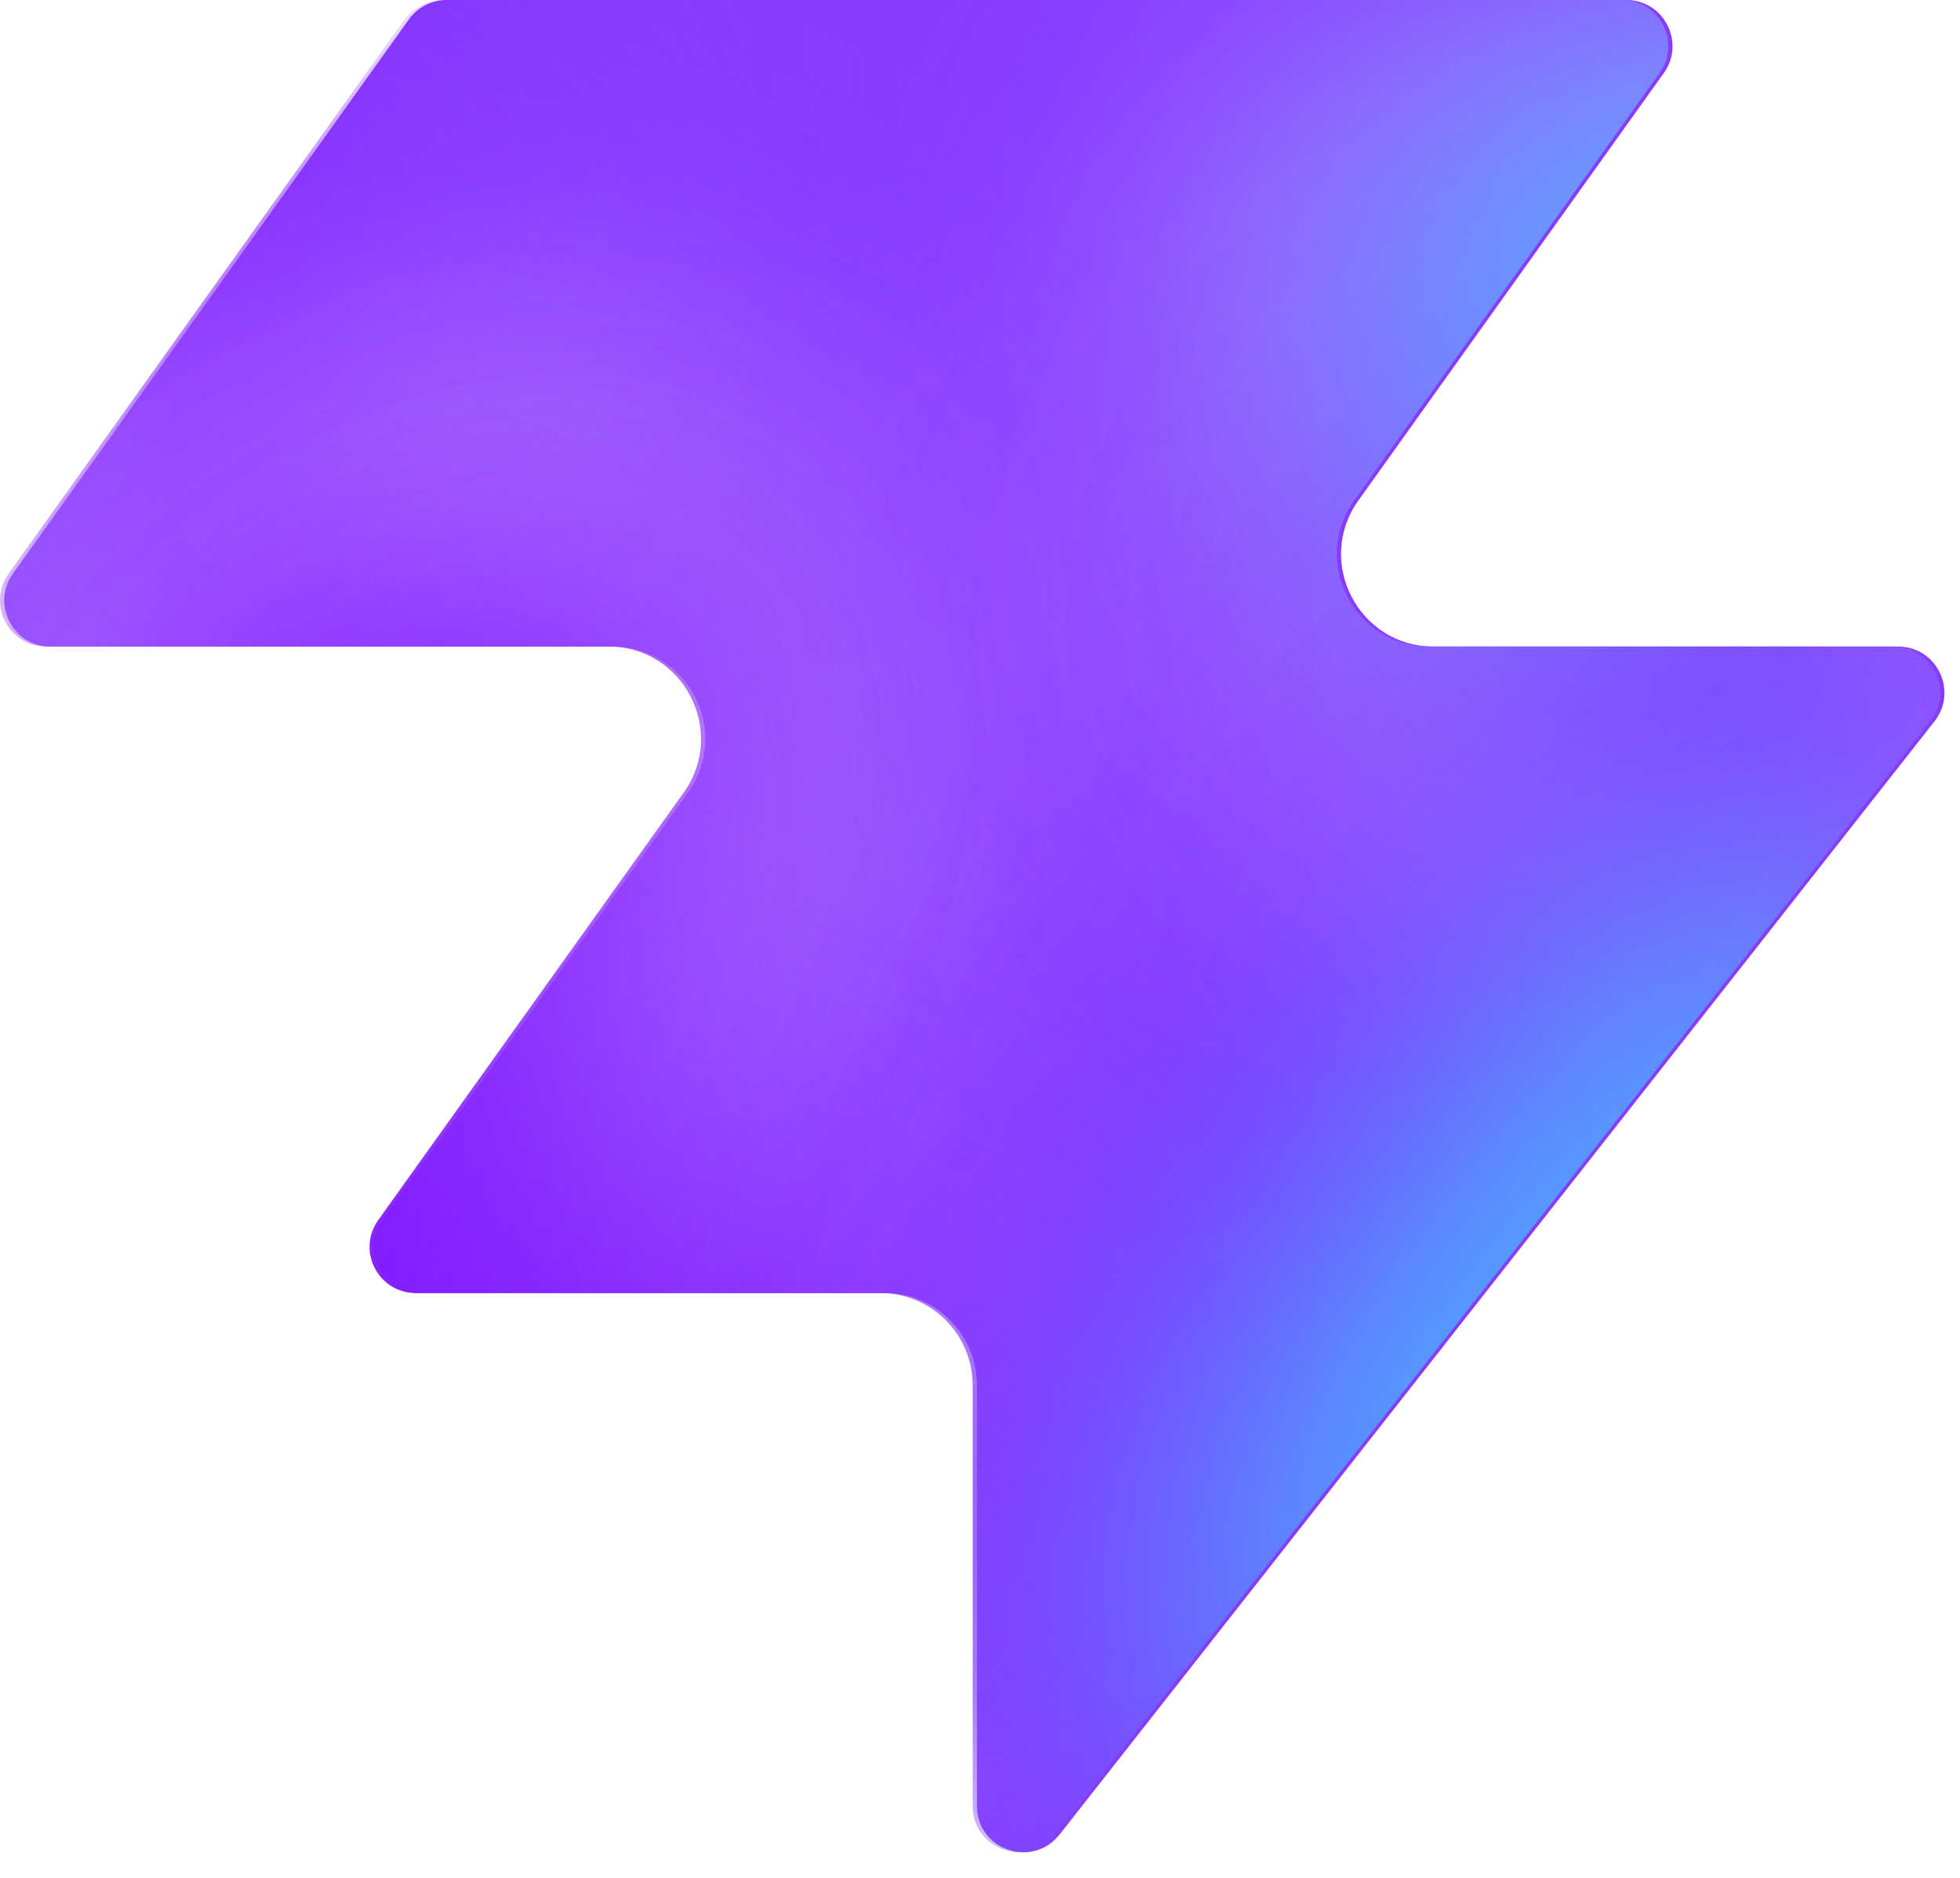
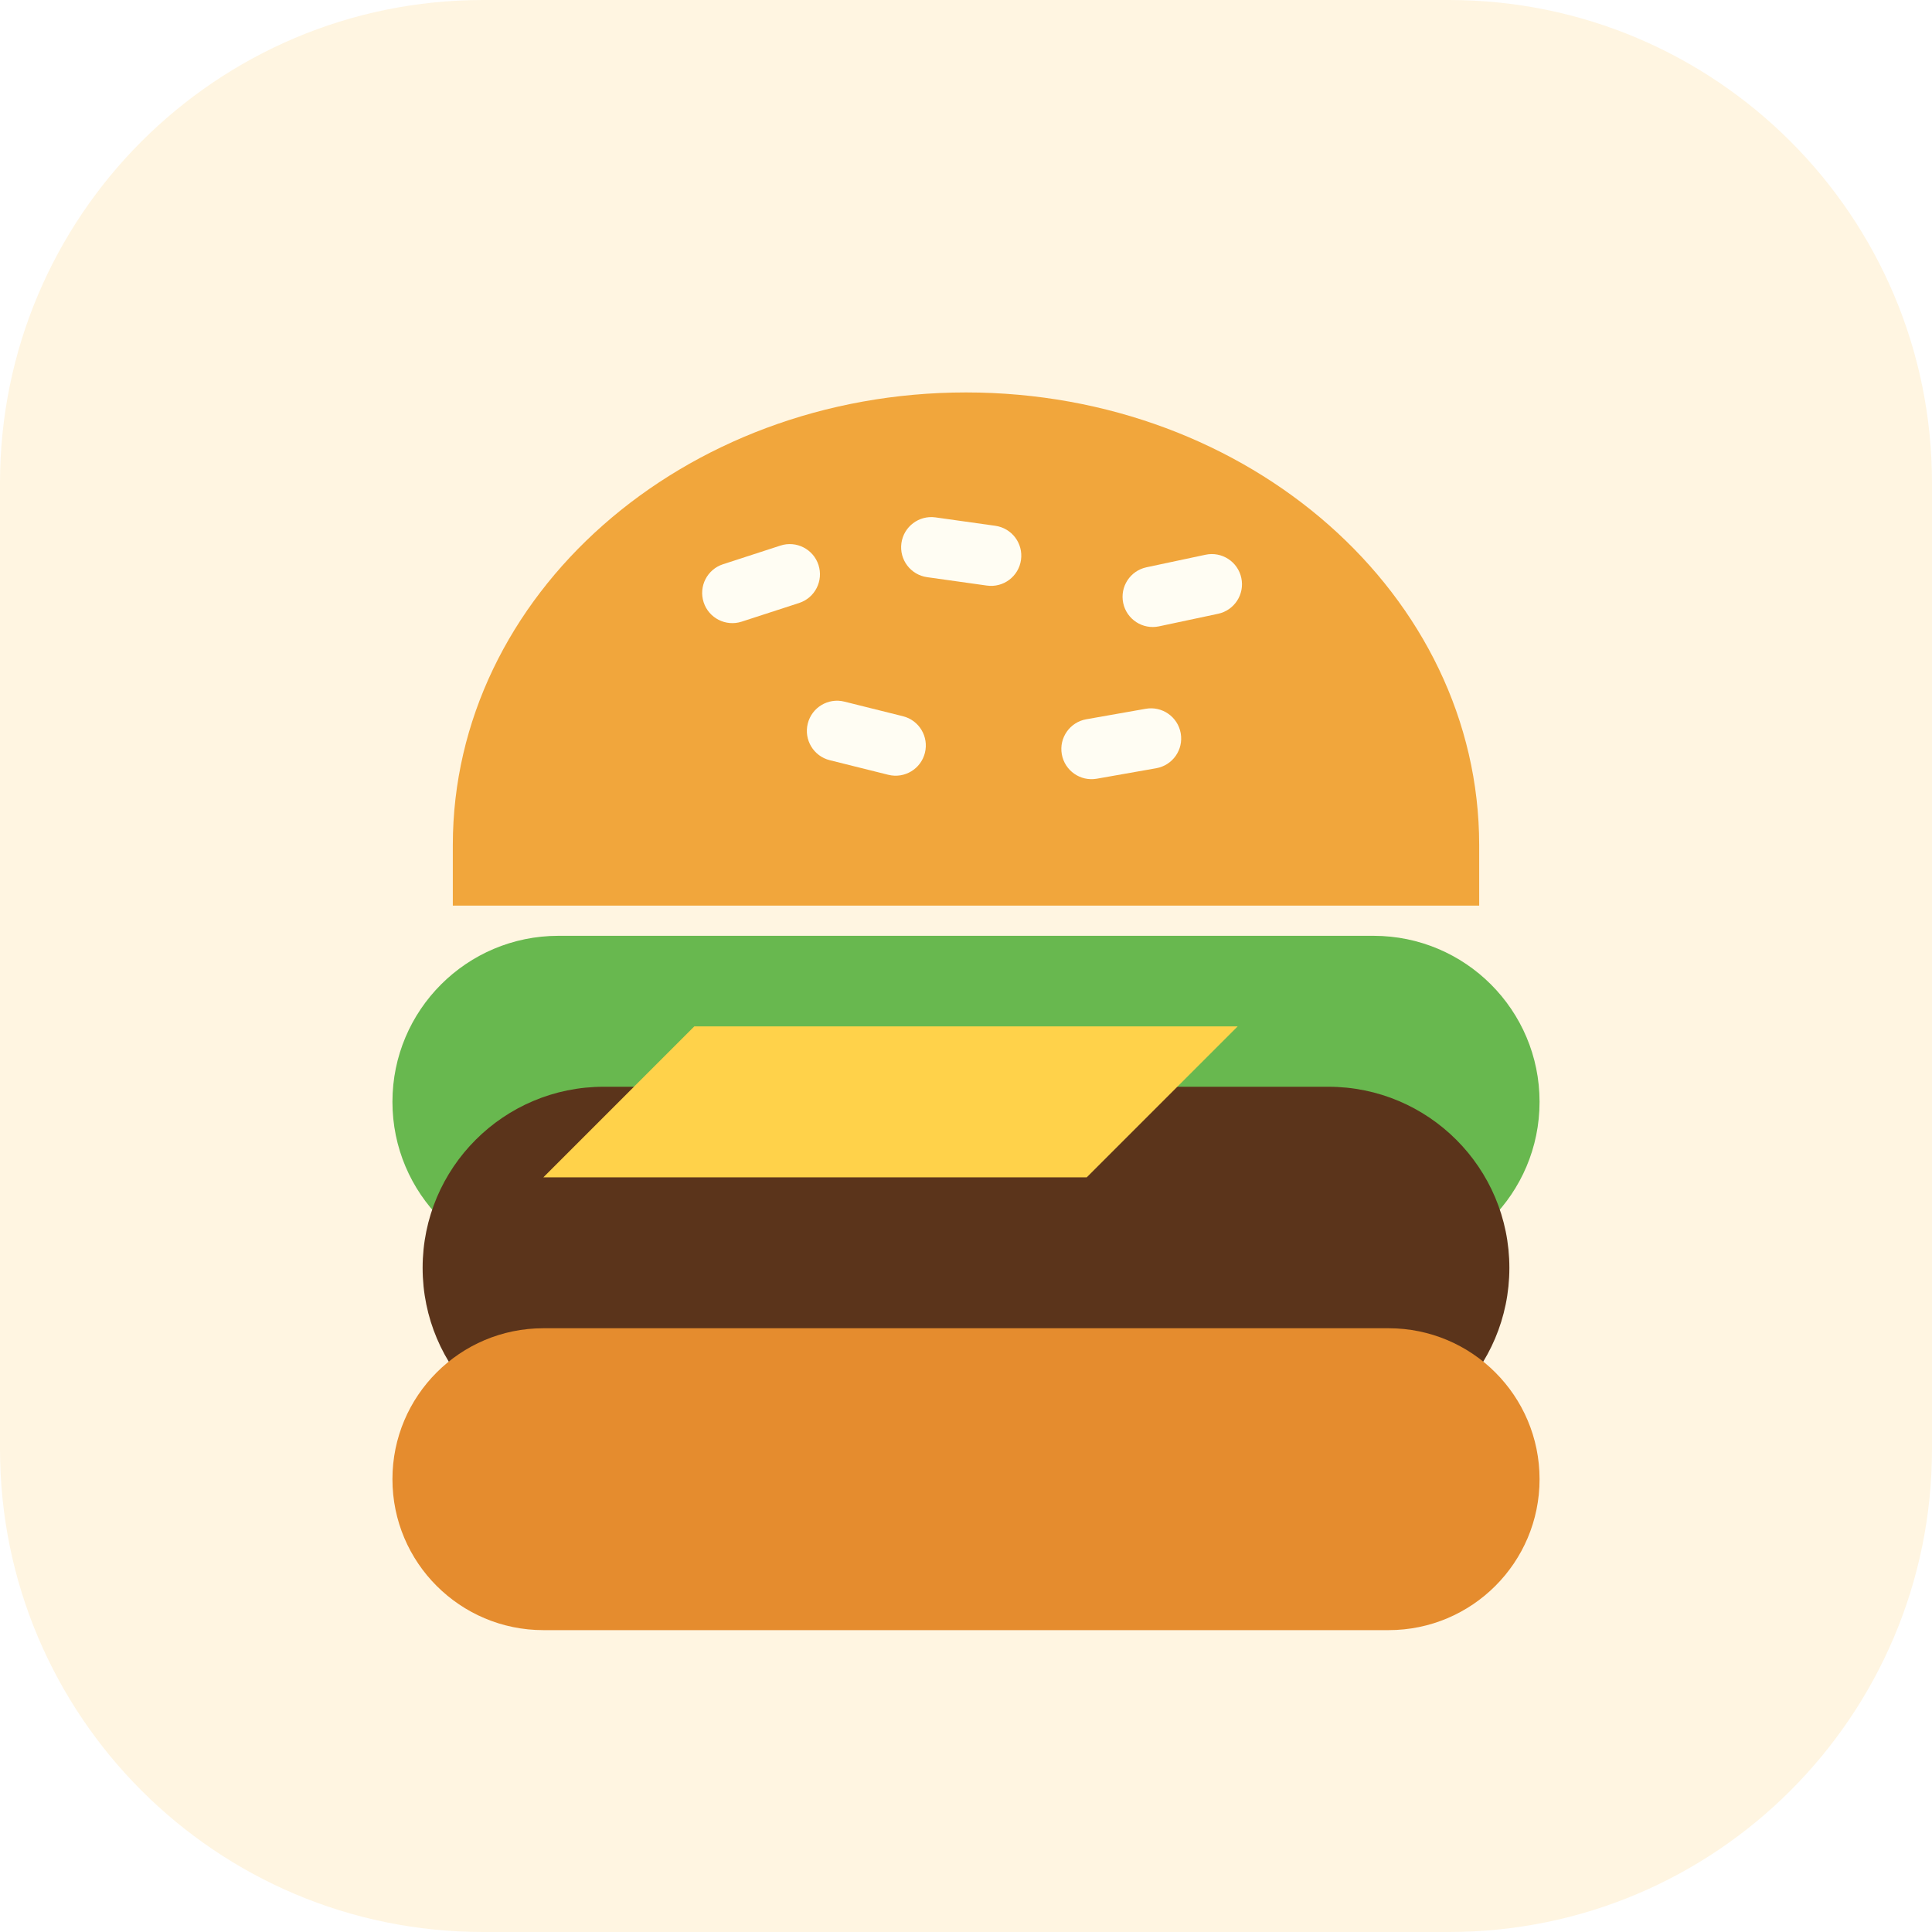
- <svg xmlns="http://www.w3.org/2000/svg" width="48" height="46" fill="none" viewBox="0 0 48 46">
-   <path fill="#863bff" d="M25.946 44.938c-.664.845-2.021.375-2.021-.698V33.937a2.26 2.26 0 0 0-2.262-2.262H10.287c-.92 0-1.456-1.04-.92-1.788l7.48-10.471c1.07-1.497 0-3.578-1.842-3.578H1.237c-.92 0-1.456-1.04-.92-1.788L10.013.474c.214-.297.556-.474.92-.474h28.894c.92 0 1.456 1.04.92 1.788l-7.48 10.471c-1.07 1.498 0 3.579 1.842 3.579h11.377c.943 0 1.473 1.088.89 1.83L25.947 44.94z" style="fill:#863bff;fill:color(display-p3 .525 .23 1);fill-opacity:1" />
-   <mask id="a" width="48" height="46" x="0" y="0" maskUnits="userSpaceOnUse" style="mask-type:alpha">
-     <path fill="#000" d="M25.842 44.938c-.664.844-2.021.375-2.021-.698V33.937a2.26 2.26 0 0 0-2.262-2.262H10.183c-.92 0-1.456-1.04-.92-1.788l7.48-10.471c1.07-1.498 0-3.579-1.842-3.579H1.133c-.92 0-1.456-1.04-.92-1.787L9.91.473c.214-.297.556-.474.92-.474h28.894c.92 0 1.456 1.04.92 1.788l-7.48 10.471c-1.07 1.498 0 3.578 1.842 3.578h11.377c.943 0 1.473 1.088.89 1.832L25.843 44.94z" style="fill:#000;fill-opacity:1" />
-   </mask>
-   <g mask="url(#a)">
-     <g filter="url(#b)">
-       <ellipse cx="5.508" cy="14.704" fill="#ede6ff" rx="5.508" ry="14.704" style="fill:#ede6ff;fill:color(display-p3 .927 .903 1);fill-opacity:1" transform="matrix(.00324 1 1 -.00324 -4.47 31.516)" />
-     </g>
-     <g filter="url(#c)">
-       <ellipse cx="10.399" cy="29.851" fill="#ede6ff" rx="10.399" ry="29.851" style="fill:#ede6ff;fill:color(display-p3 .927 .903 1);fill-opacity:1" transform="matrix(.00324 1 1 -.00324 -39.328 7.883)" />
-     </g>
-     <g filter="url(#d)">
-       <ellipse cx="5.508" cy="30.487" fill="#7e14ff" rx="5.508" ry="30.487" style="fill:#7e14ff;fill:color(display-p3 .492 .077 1);fill-opacity:1" transform="rotate(89.814 -25.913 -14.639)scale(1 -1)" />
-     </g>
-     <g filter="url(#e)">
-       <ellipse cx="5.508" cy="30.599" fill="#7e14ff" rx="5.508" ry="30.599" style="fill:#7e14ff;fill:color(display-p3 .492 .077 1);fill-opacity:1" transform="rotate(89.814 -32.644 -3.334)scale(1 -1)" />
-     </g>
-     <g filter="url(#f)">
-       <ellipse cx="5.508" cy="30.599" fill="#7e14ff" rx="5.508" ry="30.599" style="fill:#7e14ff;fill:color(display-p3 .492 .077 1);fill-opacity:1" transform="matrix(.00324 1 1 -.00324 -34.34 30.47)" />
-     </g>
-     <g filter="url(#g)">
-       <ellipse cx="14.072" cy="22.078" fill="#ede6ff" rx="14.072" ry="22.078" style="fill:#ede6ff;fill:color(display-p3 .927 .903 1);fill-opacity:1" transform="rotate(93.35 24.506 48.493)scale(-1 1)" />
-     </g>
-     <g filter="url(#h)">
-       <ellipse cx="3.47" cy="21.501" fill="#7e14ff" rx="3.47" ry="21.501" style="fill:#7e14ff;fill:color(display-p3 .492 .077 1);fill-opacity:1" transform="rotate(89.009 28.708 47.59)scale(-1 1)" />
-     </g>
-     <g filter="url(#i)">
-       <ellipse cx="3.47" cy="21.501" fill="#7e14ff" rx="3.47" ry="21.501" style="fill:#7e14ff;fill:color(display-p3 .492 .077 1);fill-opacity:1" transform="rotate(89.009 28.708 47.59)scale(-1 1)" />
-     </g>
-     <g filter="url(#j)">
-       <ellipse cx=".387" cy="8.972" fill="#7e14ff" rx="4.407" ry="29.108" style="fill:#7e14ff;fill:color(display-p3 .492 .077 1);fill-opacity:1" transform="rotate(39.51 .387 8.972)" />
-     </g>
-     <g filter="url(#k)">
-       <ellipse cx="47.523" cy="-6.092" fill="#7e14ff" rx="4.407" ry="29.108" style="fill:#7e14ff;fill:color(display-p3 .492 .077 1);fill-opacity:1" transform="rotate(37.892 47.523 -6.092)" />
-     </g>
-     <g filter="url(#l)">
-       <ellipse cx="41.412" cy="6.333" fill="#47bfff" rx="5.971" ry="9.665" style="fill:#47bfff;fill:color(display-p3 .28 .748 1);fill-opacity:1" transform="rotate(37.892 41.412 6.333)" />
-     </g>
-     <g filter="url(#m)">
-       <ellipse cx="-1.879" cy="38.332" fill="#7e14ff" rx="4.407" ry="29.108" style="fill:#7e14ff;fill:color(display-p3 .492 .077 1);fill-opacity:1" transform="rotate(37.892 -1.88 38.332)" />
-     </g>
-     <g filter="url(#n)">
-       <ellipse cx="-1.879" cy="38.332" fill="#7e14ff" rx="4.407" ry="29.108" style="fill:#7e14ff;fill:color(display-p3 .492 .077 1);fill-opacity:1" transform="rotate(37.892 -1.88 38.332)" />
-     </g>
-     <g filter="url(#o)">
-       <ellipse cx="35.651" cy="29.907" fill="#7e14ff" rx="4.407" ry="29.108" style="fill:#7e14ff;fill:color(display-p3 .492 .077 1);fill-opacity:1" transform="rotate(37.892 35.651 29.907)" />
-     </g>
-     <g filter="url(#p)">
-       <ellipse cx="38.418" cy="32.4" fill="#47bfff" rx="5.971" ry="15.297" style="fill:#47bfff;fill:color(display-p3 .28 .748 1);fill-opacity:1" transform="rotate(37.892 38.418 32.4)" />
-     </g>
+ <svg xmlns="http://www.w3.org/2000/svg" viewBox="0 0 64 64" fill="none">
+   <rect width="64" height="64" rx="16" fill="#FFF5E1" />
+   <path d="M15 28C15 19.716 22.611 13 32 13C41.389 13 49 19.716 49 28V30H15V28Z" fill="#F1A63C" />
+   <path d="M18.5 31H45.5C48.538 31 51 33.462 51 36.5C51 39.538 48.538 42 45.5 42H18.5C15.462 42 13 39.538 13 36.5C13 33.462 15.462 31 18.5 31Z" fill="#68B84F" />
+   <path d="M20 36H44C47.314 36 50 38.686 50 42C50 45.314 47.314 48 44 48H20C16.686 48 14 45.314 14 42C14 38.686 16.686 36 20 36Z" fill="#5B341B" />
+   <path d="M23 34H41L36 39H18L23 34Z" fill="#FFD24A" />
+   <path d="M18 44H46C48.761 44 51 46.239 51 49C51 51.761 48.761 54 46 54H18C15.239 54 13 51.761 13 49C13 46.239 15.239 44 18 44Z" fill="#E58C2E" />
+   <g fill="#FFFDF3">
+     <rect x="23" y="19" width="4" height="2" rx="1" transform="rotate(-18 23 19)" />
+     <rect x="30" y="17" width="4" height="2" rx="1" transform="rotate(8 30 17)" />
+     <rect x="37" y="19" width="4" height="2" rx="1" transform="rotate(-12 37 19)" />
+     <rect x="27" y="23" width="4" height="2" rx="1" transform="rotate(14 27 23)" />
+     <rect x="35" y="24" width="4" height="2" rx="1" transform="rotate(-10 35 24)" />
  </g>
-   <defs>
-     <filter id="b" width="60.045" height="41.654" x="-19.77" y="16.149" color-interpolation-filters="sRGB" filterUnits="userSpaceOnUse">
-       <feFlood flood-opacity="0" result="BackgroundImageFix" />
-       <feBlend in="SourceGraphic" in2="BackgroundImageFix" result="shape" />
-       <feGaussianBlur result="effect1_foregroundBlur_2002_17158" stdDeviation="7.659" />
-     </filter>
-     <filter id="c" width="90.34" height="51.437" x="-54.613" y="-7.533" color-interpolation-filters="sRGB" filterUnits="userSpaceOnUse">
-       <feFlood flood-opacity="0" result="BackgroundImageFix" />
-       <feBlend in="SourceGraphic" in2="BackgroundImageFix" result="shape" />
-       <feGaussianBlur result="effect1_foregroundBlur_2002_17158" stdDeviation="7.659" />
-     </filter>
-     <filter id="d" width="79.355" height="29.4" x="-49.64" y="2.03" color-interpolation-filters="sRGB" filterUnits="userSpaceOnUse">
-       <feFlood flood-opacity="0" result="BackgroundImageFix" />
-       <feBlend in="SourceGraphic" in2="BackgroundImageFix" result="shape" />
-       <feGaussianBlur result="effect1_foregroundBlur_2002_17158" stdDeviation="4.596" />
-     </filter>
-     <filter id="e" width="79.579" height="29.4" x="-45.045" y="20.029" color-interpolation-filters="sRGB" filterUnits="userSpaceOnUse">
-       <feFlood flood-opacity="0" result="BackgroundImageFix" />
-       <feBlend in="SourceGraphic" in2="BackgroundImageFix" result="shape" />
-       <feGaussianBlur result="effect1_foregroundBlur_2002_17158" stdDeviation="4.596" />
-     </filter>
-     <filter id="f" width="79.579" height="29.4" x="-43.513" y="21.178" color-interpolation-filters="sRGB" filterUnits="userSpaceOnUse">
-       <feFlood flood-opacity="0" result="BackgroundImageFix" />
-       <feBlend in="SourceGraphic" in2="BackgroundImageFix" result="shape" />
-       <feGaussianBlur result="effect1_foregroundBlur_2002_17158" stdDeviation="4.596" />
-     </filter>
-     <filter id="g" width="74.749" height="58.852" x="15.756" y="-17.901" color-interpolation-filters="sRGB" filterUnits="userSpaceOnUse">
-       <feFlood flood-opacity="0" result="BackgroundImageFix" />
-       <feBlend in="SourceGraphic" in2="BackgroundImageFix" result="shape" />
-       <feGaussianBlur result="effect1_foregroundBlur_2002_17158" stdDeviation="7.659" />
-     </filter>
-     <filter id="h" width="61.377" height="25.362" x="23.548" y="2.284" color-interpolation-filters="sRGB" filterUnits="userSpaceOnUse">
-       <feFlood flood-opacity="0" result="BackgroundImageFix" />
-       <feBlend in="SourceGraphic" in2="BackgroundImageFix" result="shape" />
-       <feGaussianBlur result="effect1_foregroundBlur_2002_17158" stdDeviation="4.596" />
-     </filter>
-     <filter id="i" width="61.377" height="25.362" x="23.548" y="2.284" color-interpolation-filters="sRGB" filterUnits="userSpaceOnUse">
-       <feFlood flood-opacity="0" result="BackgroundImageFix" />
-       <feBlend in="SourceGraphic" in2="BackgroundImageFix" result="shape" />
-       <feGaussianBlur result="effect1_foregroundBlur_2002_17158" stdDeviation="4.596" />
-     </filter>
-     <filter id="j" width="56.045" height="63.649" x="-27.636" y="-22.853" color-interpolation-filters="sRGB" filterUnits="userSpaceOnUse">
-       <feFlood flood-opacity="0" result="BackgroundImageFix" />
-       <feBlend in="SourceGraphic" in2="BackgroundImageFix" result="shape" />
-       <feGaussianBlur result="effect1_foregroundBlur_2002_17158" stdDeviation="4.596" />
-     </filter>
-     <filter id="k" width="54.814" height="64.646" x="20.116" y="-38.415" color-interpolation-filters="sRGB" filterUnits="userSpaceOnUse">
-       <feFlood flood-opacity="0" result="BackgroundImageFix" />
-       <feBlend in="SourceGraphic" in2="BackgroundImageFix" result="shape" />
-       <feGaussianBlur result="effect1_foregroundBlur_2002_17158" stdDeviation="4.596" />
-     </filter>
-     <filter id="l" width="33.541" height="35.313" x="24.641" y="-11.323" color-interpolation-filters="sRGB" filterUnits="userSpaceOnUse">
-       <feFlood flood-opacity="0" result="BackgroundImageFix" />
-       <feBlend in="SourceGraphic" in2="BackgroundImageFix" result="shape" />
-       <feGaussianBlur result="effect1_foregroundBlur_2002_17158" stdDeviation="4.596" />
-     </filter>
-     <filter id="m" width="54.814" height="64.646" x="-29.286" y="6.009" color-interpolation-filters="sRGB" filterUnits="userSpaceOnUse">
-       <feFlood flood-opacity="0" result="BackgroundImageFix" />
-       <feBlend in="SourceGraphic" in2="BackgroundImageFix" result="shape" />
-       <feGaussianBlur result="effect1_foregroundBlur_2002_17158" stdDeviation="4.596" />
-     </filter>
-     <filter id="n" width="54.814" height="64.646" x="-29.286" y="6.009" color-interpolation-filters="sRGB" filterUnits="userSpaceOnUse">
-       <feFlood flood-opacity="0" result="BackgroundImageFix" />
-       <feBlend in="SourceGraphic" in2="BackgroundImageFix" result="shape" />
-       <feGaussianBlur result="effect1_foregroundBlur_2002_17158" stdDeviation="4.596" />
-     </filter>
-     <filter id="o" width="54.814" height="64.646" x="8.244" y="-2.416" color-interpolation-filters="sRGB" filterUnits="userSpaceOnUse">
-       <feFlood flood-opacity="0" result="BackgroundImageFix" />
-       <feBlend in="SourceGraphic" in2="BackgroundImageFix" result="shape" />
-       <feGaussianBlur result="effect1_foregroundBlur_2002_17158" stdDeviation="4.596" />
-     </filter>
-     <filter id="p" width="39.409" height="43.623" x="18.713" y="10.588" color-interpolation-filters="sRGB" filterUnits="userSpaceOnUse">
-       <feFlood flood-opacity="0" result="BackgroundImageFix" />
-       <feBlend in="SourceGraphic" in2="BackgroundImageFix" result="shape" />
-       <feGaussianBlur result="effect1_foregroundBlur_2002_17158" stdDeviation="4.596" />
-     </filter>
-   </defs>
</svg>
